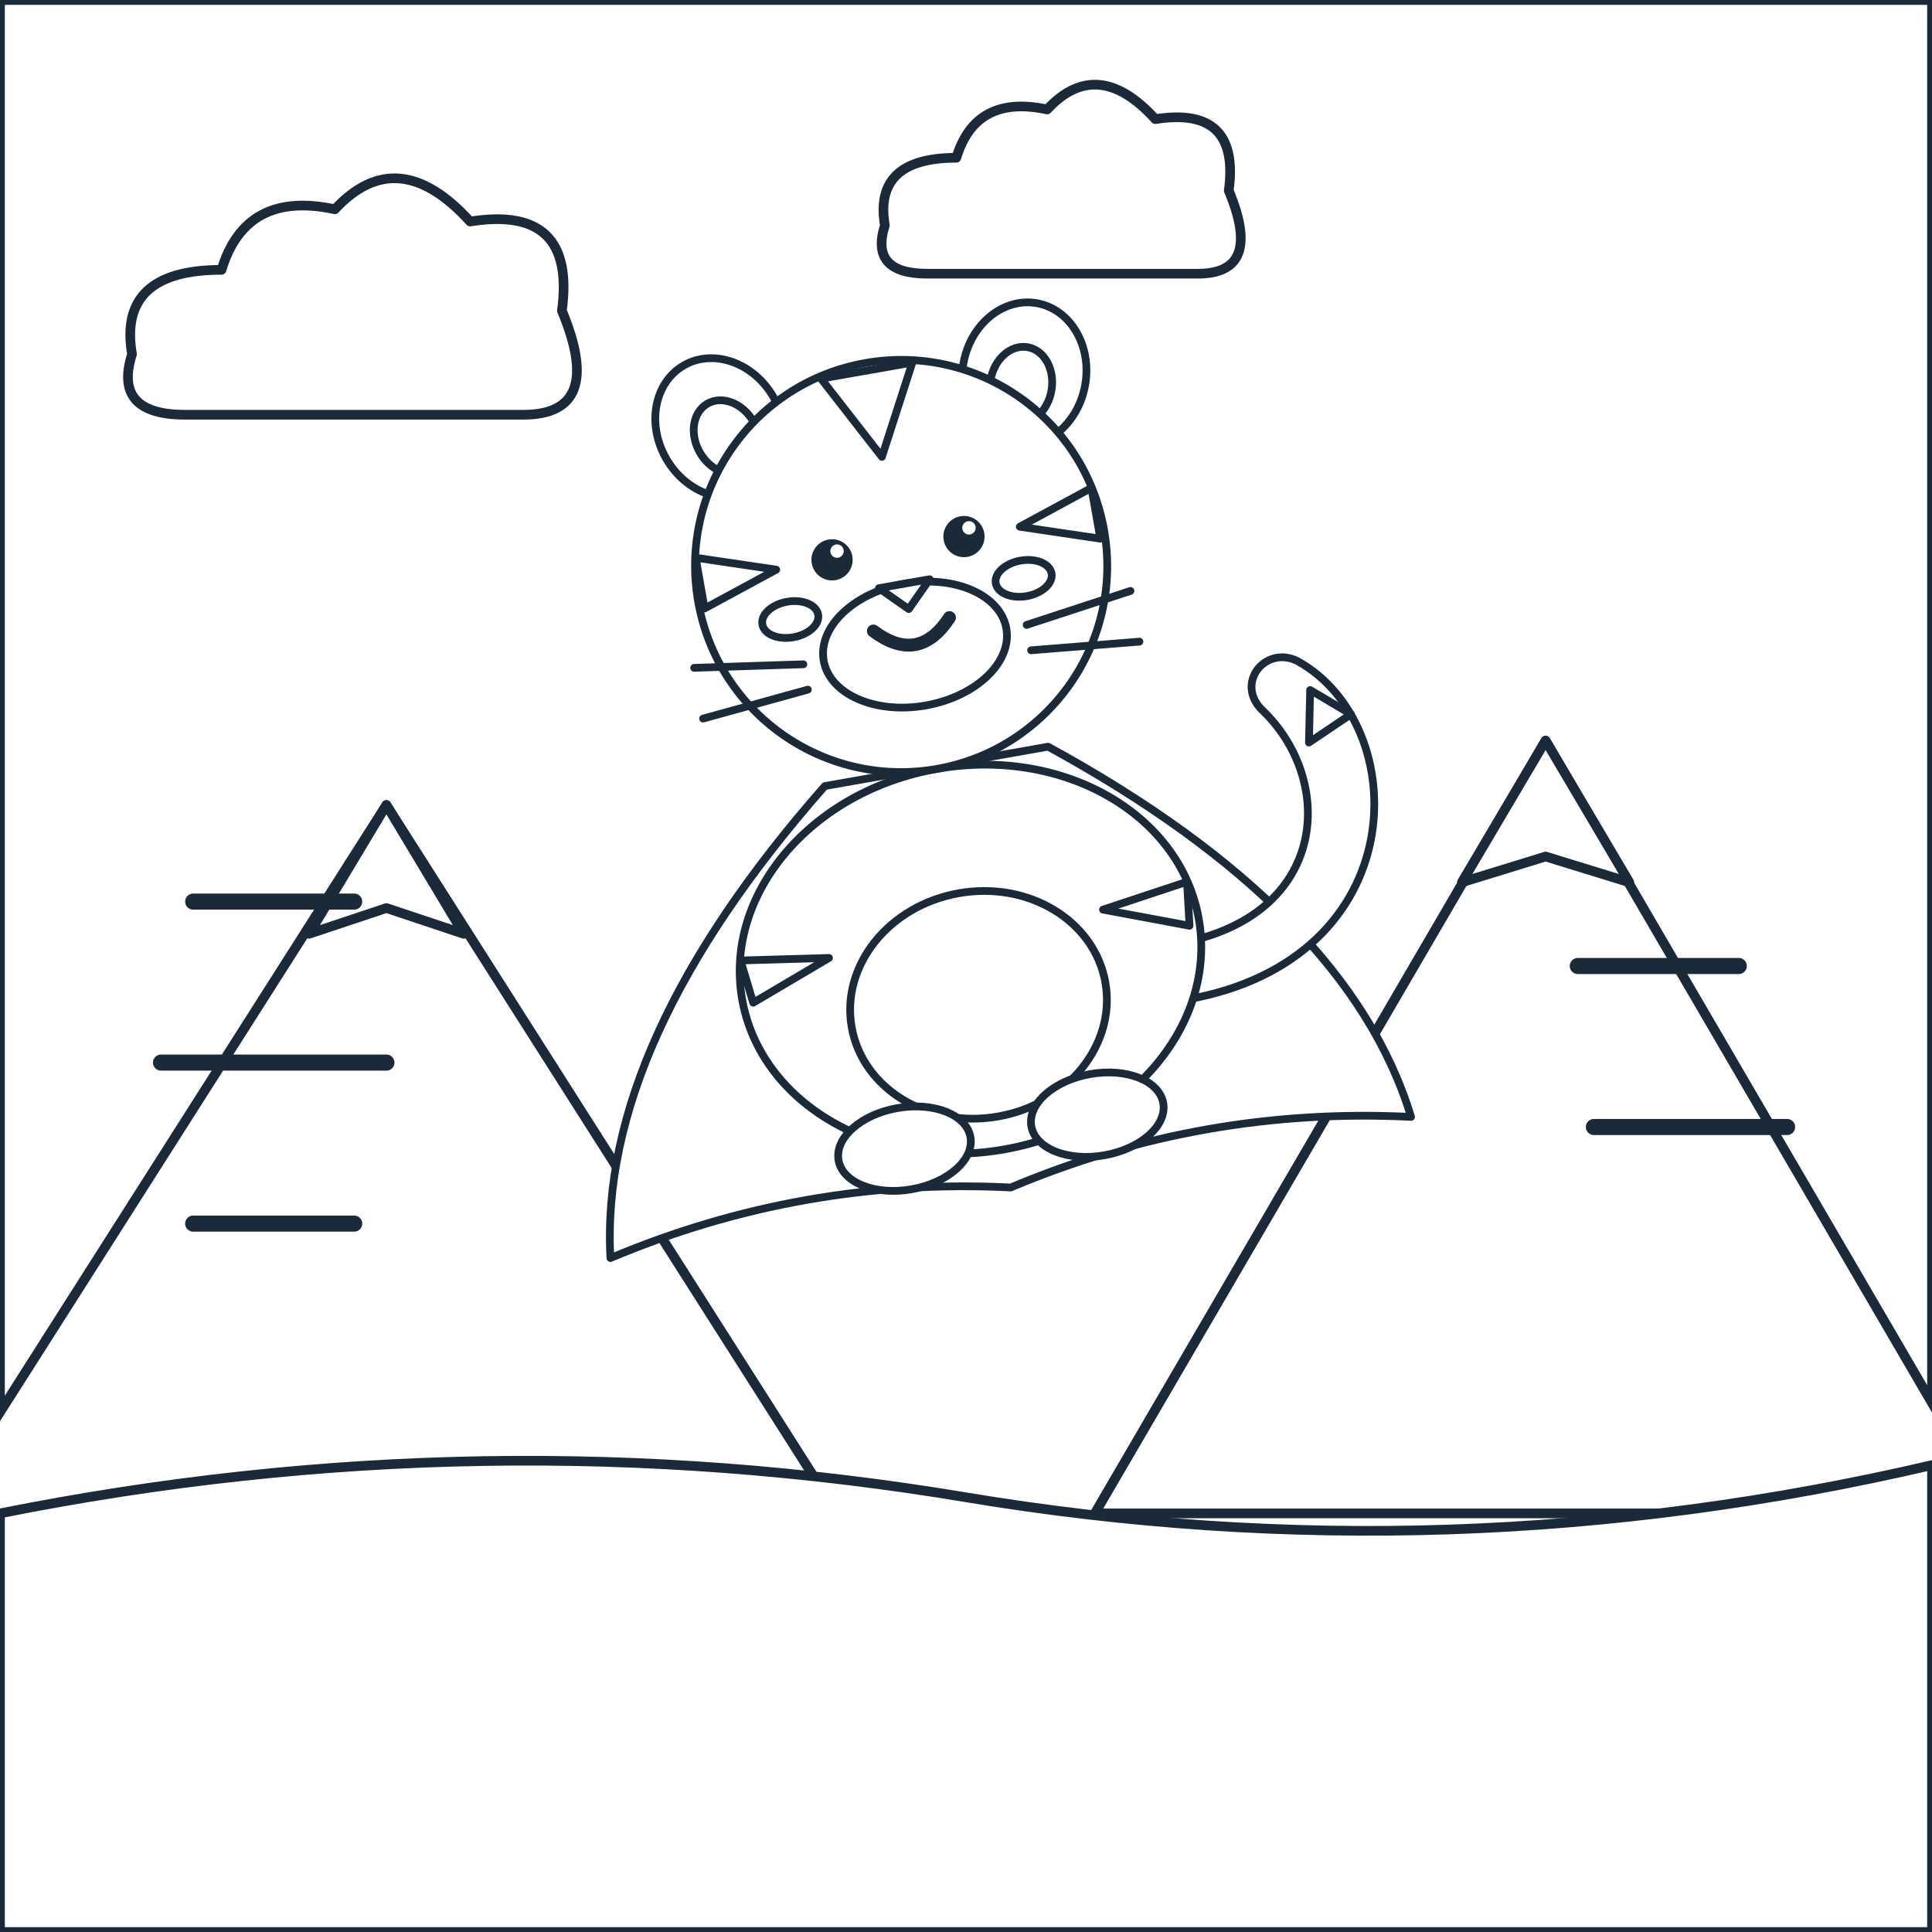
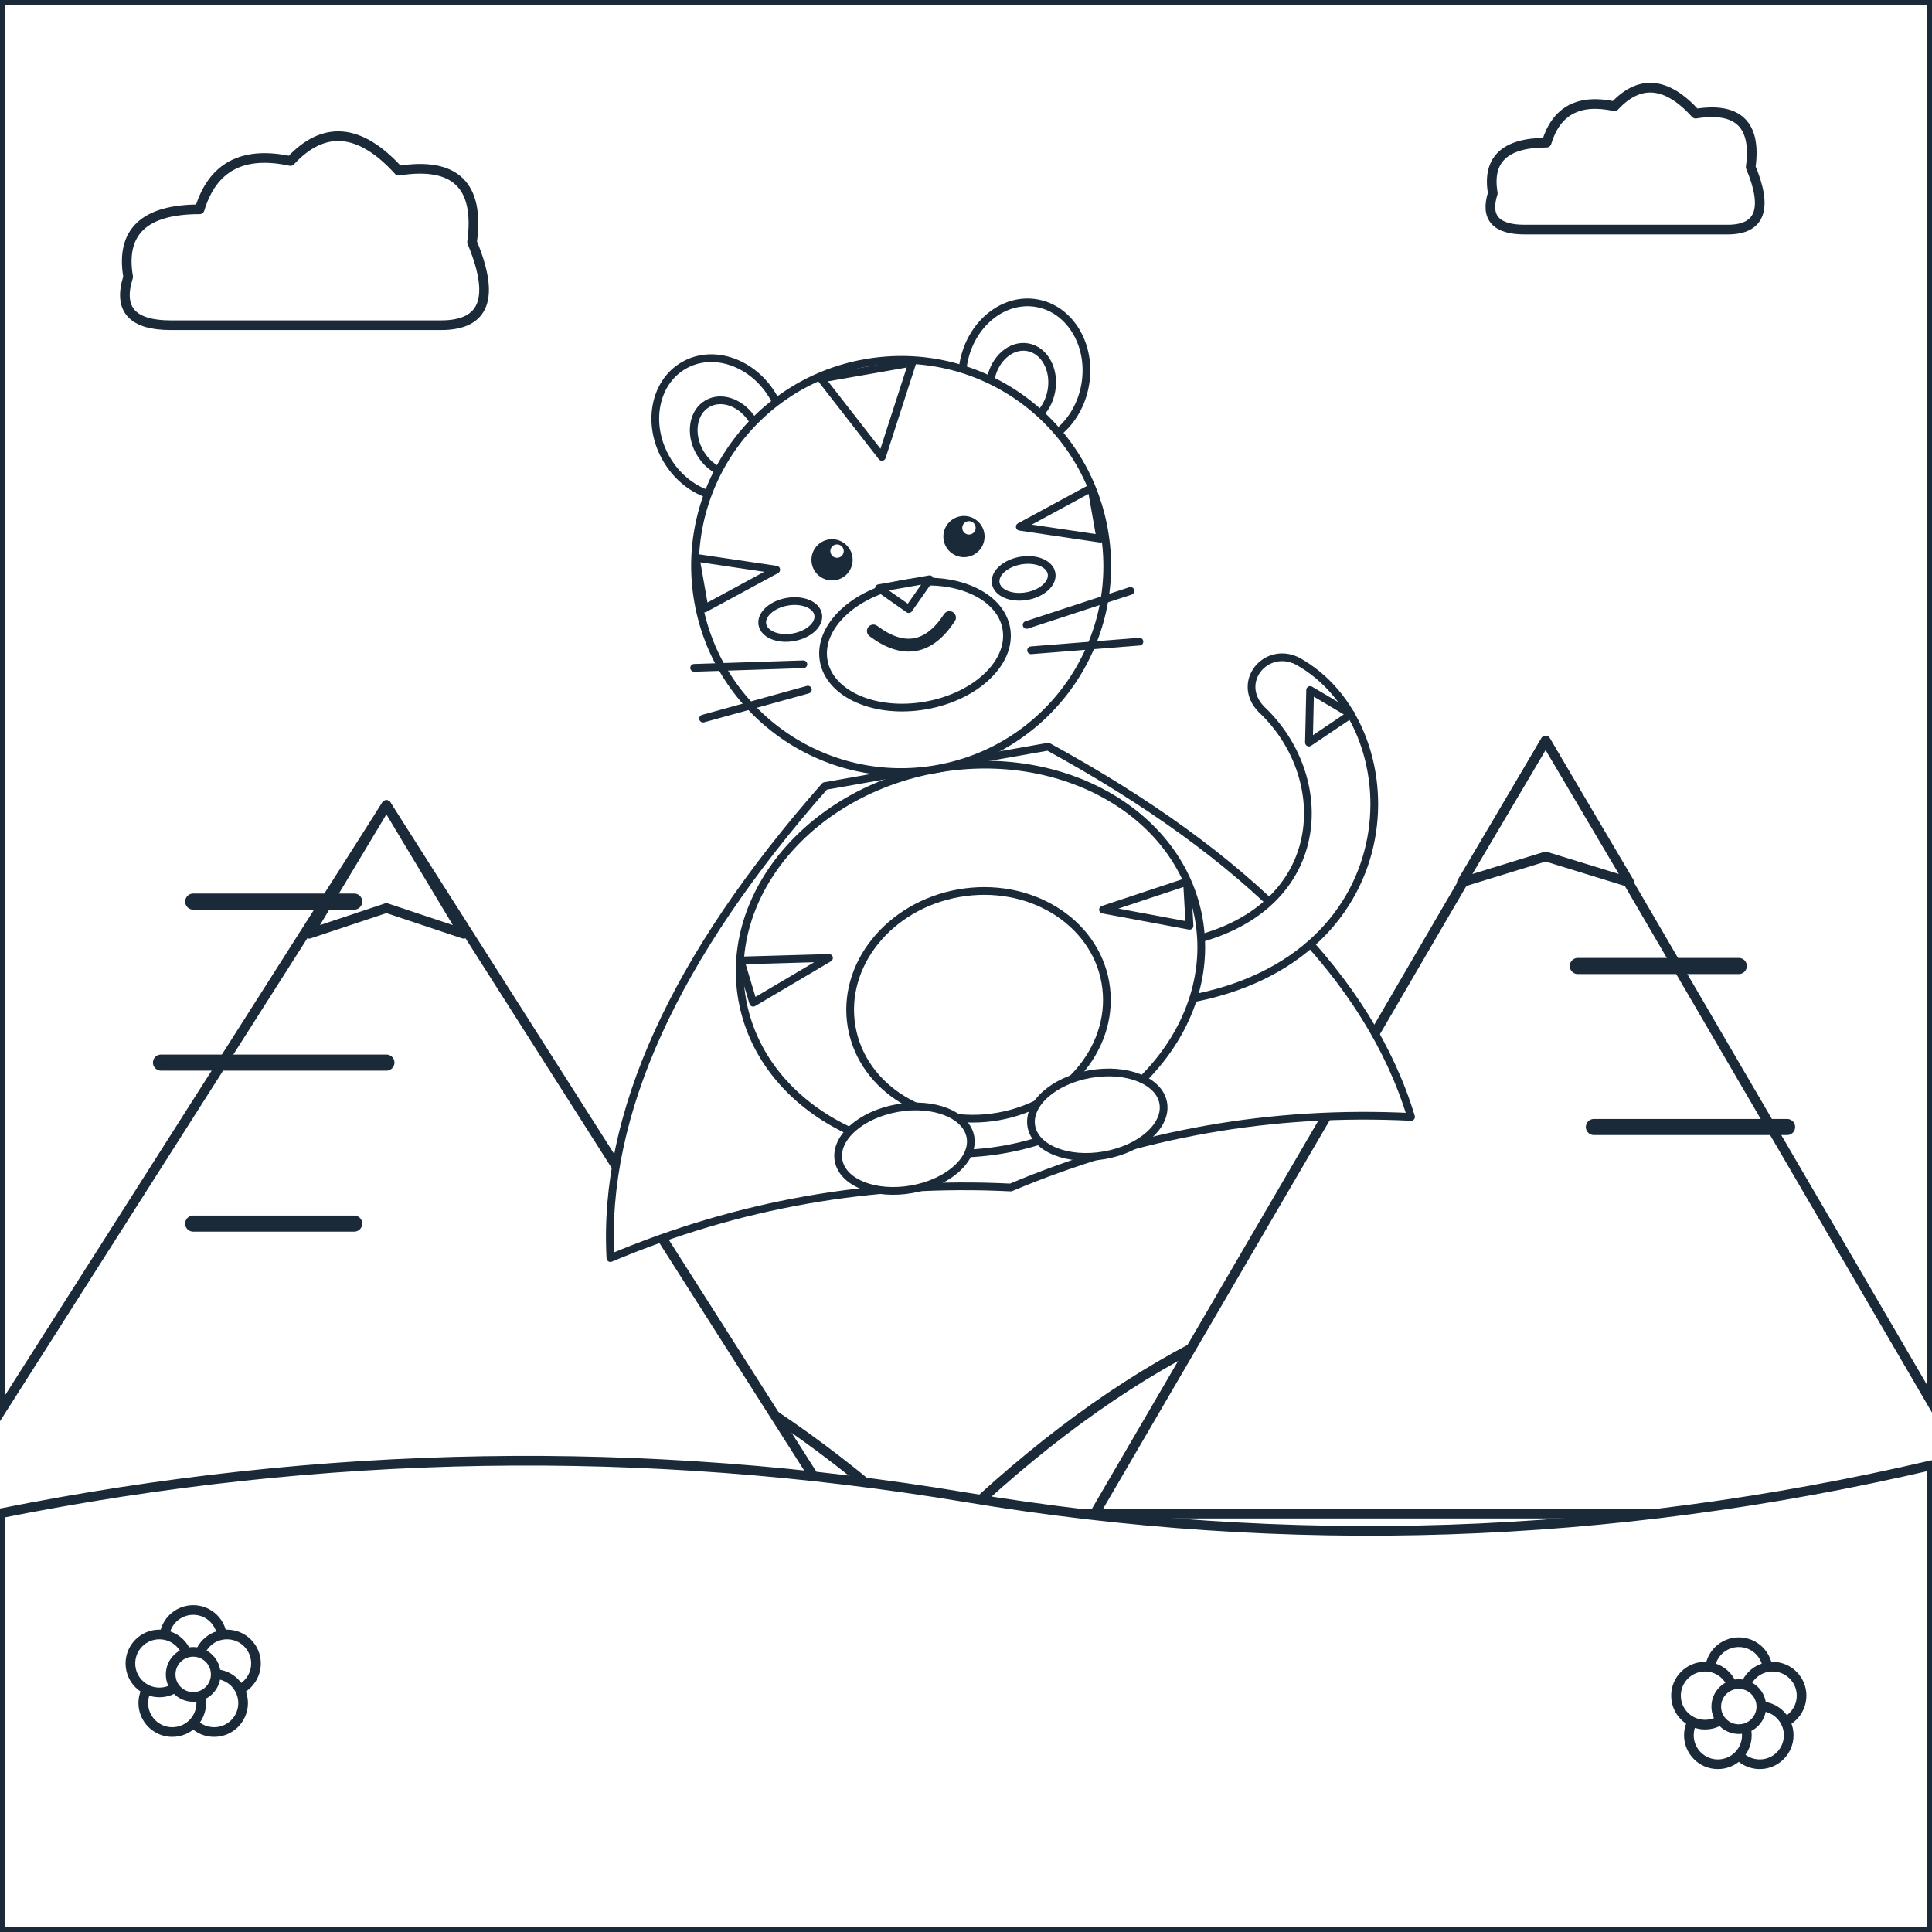
<svg xmlns="http://www.w3.org/2000/svg" viewBox="0 0 600 600" data-picture="ho--nhay-vot-qua-nui">
  <g class="scene-back">
    <rect x="0" y="0" width="600" height="600" rx="0" id="r-nen-troi" data-region="nen-troi" class="region" fill="#FFFFFF" stroke="#1B2A38" stroke-width="3" stroke-linejoin="round" />
-     <path d="M 57.5 128.8 Q 35 128.8 41 110 Q 36.5 83.8 68.8 83.8 Q 76.3 59 104 65 Q 123.5 44 146 68.8 Q 179 63.5 174.5 96.5 Q 188 128.8 162.5 128.8 Z" id="r-may-1" data-region="may-1" class="region" fill="#FFFFFF" stroke="#1B2A38" stroke-width="3" stroke-linejoin="round" />
-     <path d="M 288 85 Q 270 85 274.8 70 Q 271.2 49 297 49 Q 303 29.2 325.2 34 Q 340.8 17.2 358.8 37 Q 385.2 32.8 381.6 59.2 Q 392.4 85 372 85 Z" id="r-may-2" data-region="may-2" class="region" fill="#FFFFFF" stroke="#1B2A38" stroke-width="3" stroke-linejoin="round" />
+     <path d="M 53 101 Q 35 101 39.8 86 Q 36.2 65 62 65 Q 68 45.2 90.2 50 Q 105.8 33.2 123.8 53 Q 150.2 48.8 146.6 75.2 Q 157.4 101 137 101 Z" id="r-may-1" data-region="may-1" class="region" fill="#FFFFFF" stroke="#1B2A38" stroke-width="3" stroke-linejoin="round" />
+     <path d="M 473.5 71.3 Q 460 71.3 463.6 60 Q 460.9 44.3 480.3 44.3 Q 484.8 29.4 501.4 33 Q 513.1 20.4 526.6 35.3 Q 546.4 32.1 543.7 51.9 Q 551.8 71.3 536.5 71.3 Z" id="r-may-2" data-region="may-2" class="region" fill="#FFFFFF" stroke="#1B2A38" stroke-width="3" stroke-linejoin="round" />
+     <path d="M -20 470 Q 120 330 280 470 Z" id="r-doi-xa-1" data-region="doi-xa-1" class="region" fill="#FFFFFF" stroke="#1B2A38" stroke-width="3" stroke-linejoin="round" />
+     <path d="M 300 470 Q 460 320 620 470 Z" id="r-doi-xa-2" data-region="doi-xa-2" class="region" fill="#FFFFFF" stroke="#1B2A38" stroke-width="3" stroke-linejoin="round" />
    <polygon points="-20,470 120,250 260,470" id="r-nui-xa-1" data-region="nui-xa-1" class="region" fill="#FFFFFF" stroke="#1B2A38" stroke-width="3" stroke-linejoin="round" />
    <polygon points="120,250 96,290 120,282 144,290" id="r-tuyet-nui-xa-1" data-region="tuyet-nui-xa-1" class="region" fill="#FFFFFF" stroke="#1B2A38" stroke-width="3" stroke-linejoin="round" />
    <polygon points="340,470 480,230 620,470" id="r-nui-xa-2" data-region="nui-xa-2" class="region" fill="#FFFFFF" stroke="#1B2A38" stroke-width="3" stroke-linejoin="round" />
    <polygon points="480,230 454,274 480,266 506,274" id="r-tuyet-nui-xa-2" data-region="tuyet-nui-xa-2" class="region" fill="#FFFFFF" stroke="#1B2A38" stroke-width="3" stroke-linejoin="round" />
    <path d="M 0 470 Q 150 440 300 465 Q 450 490 600 455 L 600 600 L 0 600 Z" id="r-nen-dat" data-region="nen-dat" class="region" fill="#FFFFFF" stroke="#1B2A38" stroke-width="3" stroke-linejoin="round" />
+     <ellipse cx="60" cy="509" rx="9" ry="9" id="r-hoa-dong-1-canh-1" data-region="hoa-dong-1-canh-1" class="region" fill="#FFFFFF" stroke="#1B2A38" stroke-width="3" stroke-linejoin="round" />
+     <ellipse cx="70.5" cy="516.6" rx="9" ry="9" id="r-hoa-dong-1-canh-2" data-region="hoa-dong-1-canh-2" class="region" fill="#FFFFFF" stroke="#1B2A38" stroke-width="3" stroke-linejoin="round" />
+     <ellipse cx="66.5" cy="528.9" rx="9" ry="9" id="r-hoa-dong-1-canh-3" data-region="hoa-dong-1-canh-3" class="region" fill="#FFFFFF" stroke="#1B2A38" stroke-width="3" stroke-linejoin="round" />
+     <ellipse cx="53.5" cy="528.9" rx="9" ry="9" id="r-hoa-dong-1-canh-4" data-region="hoa-dong-1-canh-4" class="region" fill="#FFFFFF" stroke="#1B2A38" stroke-width="3" stroke-linejoin="round" />
+     <ellipse cx="49.5" cy="516.6" rx="9" ry="9" id="r-hoa-dong-1-canh-5" data-region="hoa-dong-1-canh-5" class="region" fill="#FFFFFF" stroke="#1B2A38" stroke-width="3" stroke-linejoin="round" />
+     <ellipse cx="60" cy="520" rx="7" ry="7" id="r-hoa-dong-1-nhuy" data-region="hoa-dong-1-nhuy" class="region" fill="#FFFFFF" stroke="#1B2A38" stroke-width="3" stroke-linejoin="round" />
+     <ellipse cx="540" cy="519" rx="9" ry="9" id="r-hoa-dong-2-canh-1" data-region="hoa-dong-2-canh-1" class="region" fill="#FFFFFF" stroke="#1B2A38" stroke-width="3" stroke-linejoin="round" />
+     <ellipse cx="550.5" cy="526.6" rx="9" ry="9" id="r-hoa-dong-2-canh-2" data-region="hoa-dong-2-canh-2" class="region" fill="#FFFFFF" stroke="#1B2A38" stroke-width="3" stroke-linejoin="round" />
+     <ellipse cx="546.5" cy="538.9" rx="9" ry="9" id="r-hoa-dong-2-canh-3" data-region="hoa-dong-2-canh-3" class="region" fill="#FFFFFF" stroke="#1B2A38" stroke-width="3" stroke-linejoin="round" />
+     <ellipse cx="533.5" cy="538.9" rx="9" ry="9" id="r-hoa-dong-2-canh-4" data-region="hoa-dong-2-canh-4" class="region" fill="#FFFFFF" stroke="#1B2A38" stroke-width="3" stroke-linejoin="round" />
+     <ellipse cx="529.5" cy="526.6" rx="9" ry="9" id="r-hoa-dong-2-canh-5" data-region="hoa-dong-2-canh-5" class="region" fill="#FFFFFF" stroke="#1B2A38" stroke-width="3" stroke-linejoin="round" />
+     <ellipse cx="540" cy="530" rx="7" ry="7" id="r-hoa-dong-2-nhuy" data-region="hoa-dong-2-nhuy" class="region" fill="#FFFFFF" stroke="#1B2A38" stroke-width="3" stroke-linejoin="round" />
  </g>
  <g id="subject" class="subject anim-bounce" transform="translate(0 -110) translate(300 400) scale(0.8) rotate(-10) translate(-300 -400)">
    <path d="M 256 334 L 344 334 Q 447.8 417 457.8 500 Q 378.9 482 300 500 Q 221.1 482 142.2 500 Q 152.2 417 256 334 Z" id="r-ao-choang" data-region="ao-choang" class="region" fill="#FFFFFF" stroke="#1B2A38" stroke-width="3" stroke-linejoin="round" />
    <path d="M 380 440 C 470 440 485 350 445 318 C 434 310 420 322 428 334 C 452 366 440 418 380 418 Z" id="r-duoi" data-region="duoi" class="region" fill="#FFFFFF" stroke="#1B2A38" stroke-width="3" stroke-linejoin="round" />
    <polygon points="448,330 462,342 444,350" id="r-soc-duoi" data-region="soc-duoi" class="region" fill="#FFFFFF" stroke="#1B2A38" stroke-width="3" stroke-linejoin="round" />
    <ellipse cx="300" cy="410" rx="90" ry="75" id="r-than" data-region="than" class="region" fill="#FFFFFF" stroke="#1B2A38" stroke-width="3" stroke-linejoin="round" />
    <ellipse cx="300" cy="428" rx="50" ry="44" id="r-bung" data-region="bung" class="region" fill="#FFFFFF" stroke="#1B2A38" stroke-width="3" stroke-linejoin="round" />
    <polygon points="212,395 246,400 214,412" id="r-soc-than-trai" data-region="soc-than-trai" class="region" fill="#FFFFFF" stroke="#1B2A38" stroke-width="3" stroke-linejoin="round" />
    <polygon points="388,395 354,400 386,412" id="r-soc-than-phai" data-region="soc-than-phai" class="region" fill="#FFFFFF" stroke="#1B2A38" stroke-width="3" stroke-linejoin="round" />
    <ellipse cx="262" cy="478" rx="26" ry="16" id="r-chan-trai" data-region="chan-trai" class="region" fill="#FFFFFF" stroke="#1B2A38" stroke-width="3" stroke-linejoin="round" />
    <ellipse cx="338" cy="478" rx="26" ry="16" id="r-chan-phai" data-region="chan-phai" class="region" fill="#FFFFFF" stroke="#1B2A38" stroke-width="3" stroke-linejoin="round" />
    <ellipse cx="240" cy="190" rx="24" ry="28" transform="rotate(-20 240 190)" id="r-tai-trai" data-region="tai-trai" class="region" fill="#FFFFFF" stroke="#1B2A38" stroke-width="3" stroke-linejoin="round" />
    <ellipse cx="242" cy="194" rx="12" ry="15" transform="rotate(-20 242 194)" id="r-trong-tai-trai" data-region="trong-tai-trai" class="region" fill="#FFFFFF" stroke="#1B2A38" stroke-width="3" stroke-linejoin="round" />
    <ellipse cx="360" cy="190" rx="24" ry="28" transform="rotate(20 360 190)" id="r-tai-phai" data-region="tai-phai" class="region" fill="#FFFFFF" stroke="#1B2A38" stroke-width="3" stroke-linejoin="round" />
    <ellipse cx="358" cy="194" rx="12" ry="15" transform="rotate(20 358 194)" id="r-trong-tai-phai" data-region="trong-tai-phai" class="region" fill="#FFFFFF" stroke="#1B2A38" stroke-width="3" stroke-linejoin="round" />
    <ellipse cx="300" cy="255" rx="80" ry="80" id="r-dau" data-region="dau" class="region" fill="#FFFFFF" stroke="#1B2A38" stroke-width="3" stroke-linejoin="round" />
    <polygon points="282,178 300,212 318,178" id="r-soc-tran-1" data-region="soc-tran-1" class="region" fill="#FFFFFF" stroke="#1B2A38" stroke-width="3" stroke-linejoin="round" />
    <polygon points="222,238 252,248 222,258" id="r-soc-ma-trai" data-region="soc-ma-trai" class="region" fill="#FFFFFF" stroke="#1B2A38" stroke-width="3" stroke-linejoin="round" />
    <polygon points="378,238 348,248 378,258" id="r-soc-ma-phai" data-region="soc-ma-phai" class="region" fill="#FFFFFF" stroke="#1B2A38" stroke-width="3" stroke-linejoin="round" />
    <ellipse cx="300" cy="286" rx="36" ry="24" id="r-mom" data-region="mom" class="region" fill="#FFFFFF" stroke="#1B2A38" stroke-width="3" stroke-linejoin="round" />
    <polygon points="290,262 310,262 300,272" id="r-mui" data-region="mui" class="region" fill="#FFFFFF" stroke="#1B2A38" stroke-width="3" stroke-linejoin="round" />
    <g class="deco" pointer-events="none">
      <path d="M 256 286 L 214 280 M 256 296 L 214 300 M 344 286 L 386 280 M 344 296 L 386 300" fill="none" stroke="#1B2A38" stroke-width="3" stroke-linecap="round" stroke-linejoin="round" />
    </g>
    <g class="deco" pointer-events="none">
      <circle cx="274" cy="248" r="8" fill="#1B2A38" />
    </g>
    <g class="deco" pointer-events="none">
      <circle cx="326" cy="248" r="8" fill="#1B2A38" />
    </g>
    <g class="deco" pointer-events="none">
      <circle cx="276.5" cy="245" r="2.6" fill="#FFFFFF" />
    </g>
    <g class="deco" pointer-events="none">
      <circle cx="328.5" cy="245" r="2.6" fill="#FFFFFF" />
    </g>
    <ellipse cx="254" cy="268" rx="11" ry="7" id="r-ma-trai" data-region="ma-trai" class="region" fill="#FFFFFF" stroke="#1B2A38" stroke-width="3" stroke-linejoin="round" />
    <ellipse cx="346" cy="268" rx="11" ry="7" id="r-ma-phai" data-region="ma-phai" class="region" fill="#FFFFFF" stroke="#1B2A38" stroke-width="3" stroke-linejoin="round" />
    <g class="deco" pointer-events="none">
      <path d="M 285 278 Q 300 294 315 278" fill="none" stroke="#1B2A38" stroke-width="5" stroke-linecap="round" stroke-linejoin="round" />
    </g>
  </g>
  <g class="scene-front">
    <g class="deco" pointer-events="none">
      <path d="M 110 280 L 60 280 M 120 330 L 50 330 M 110 380 L 60 380 M 490 300 L 540 300 M 495 350 L 555 350" fill="none" stroke="#1B2A38" stroke-width="5" stroke-linecap="round" stroke-linejoin="round" />
    </g>
  </g>
</svg>
